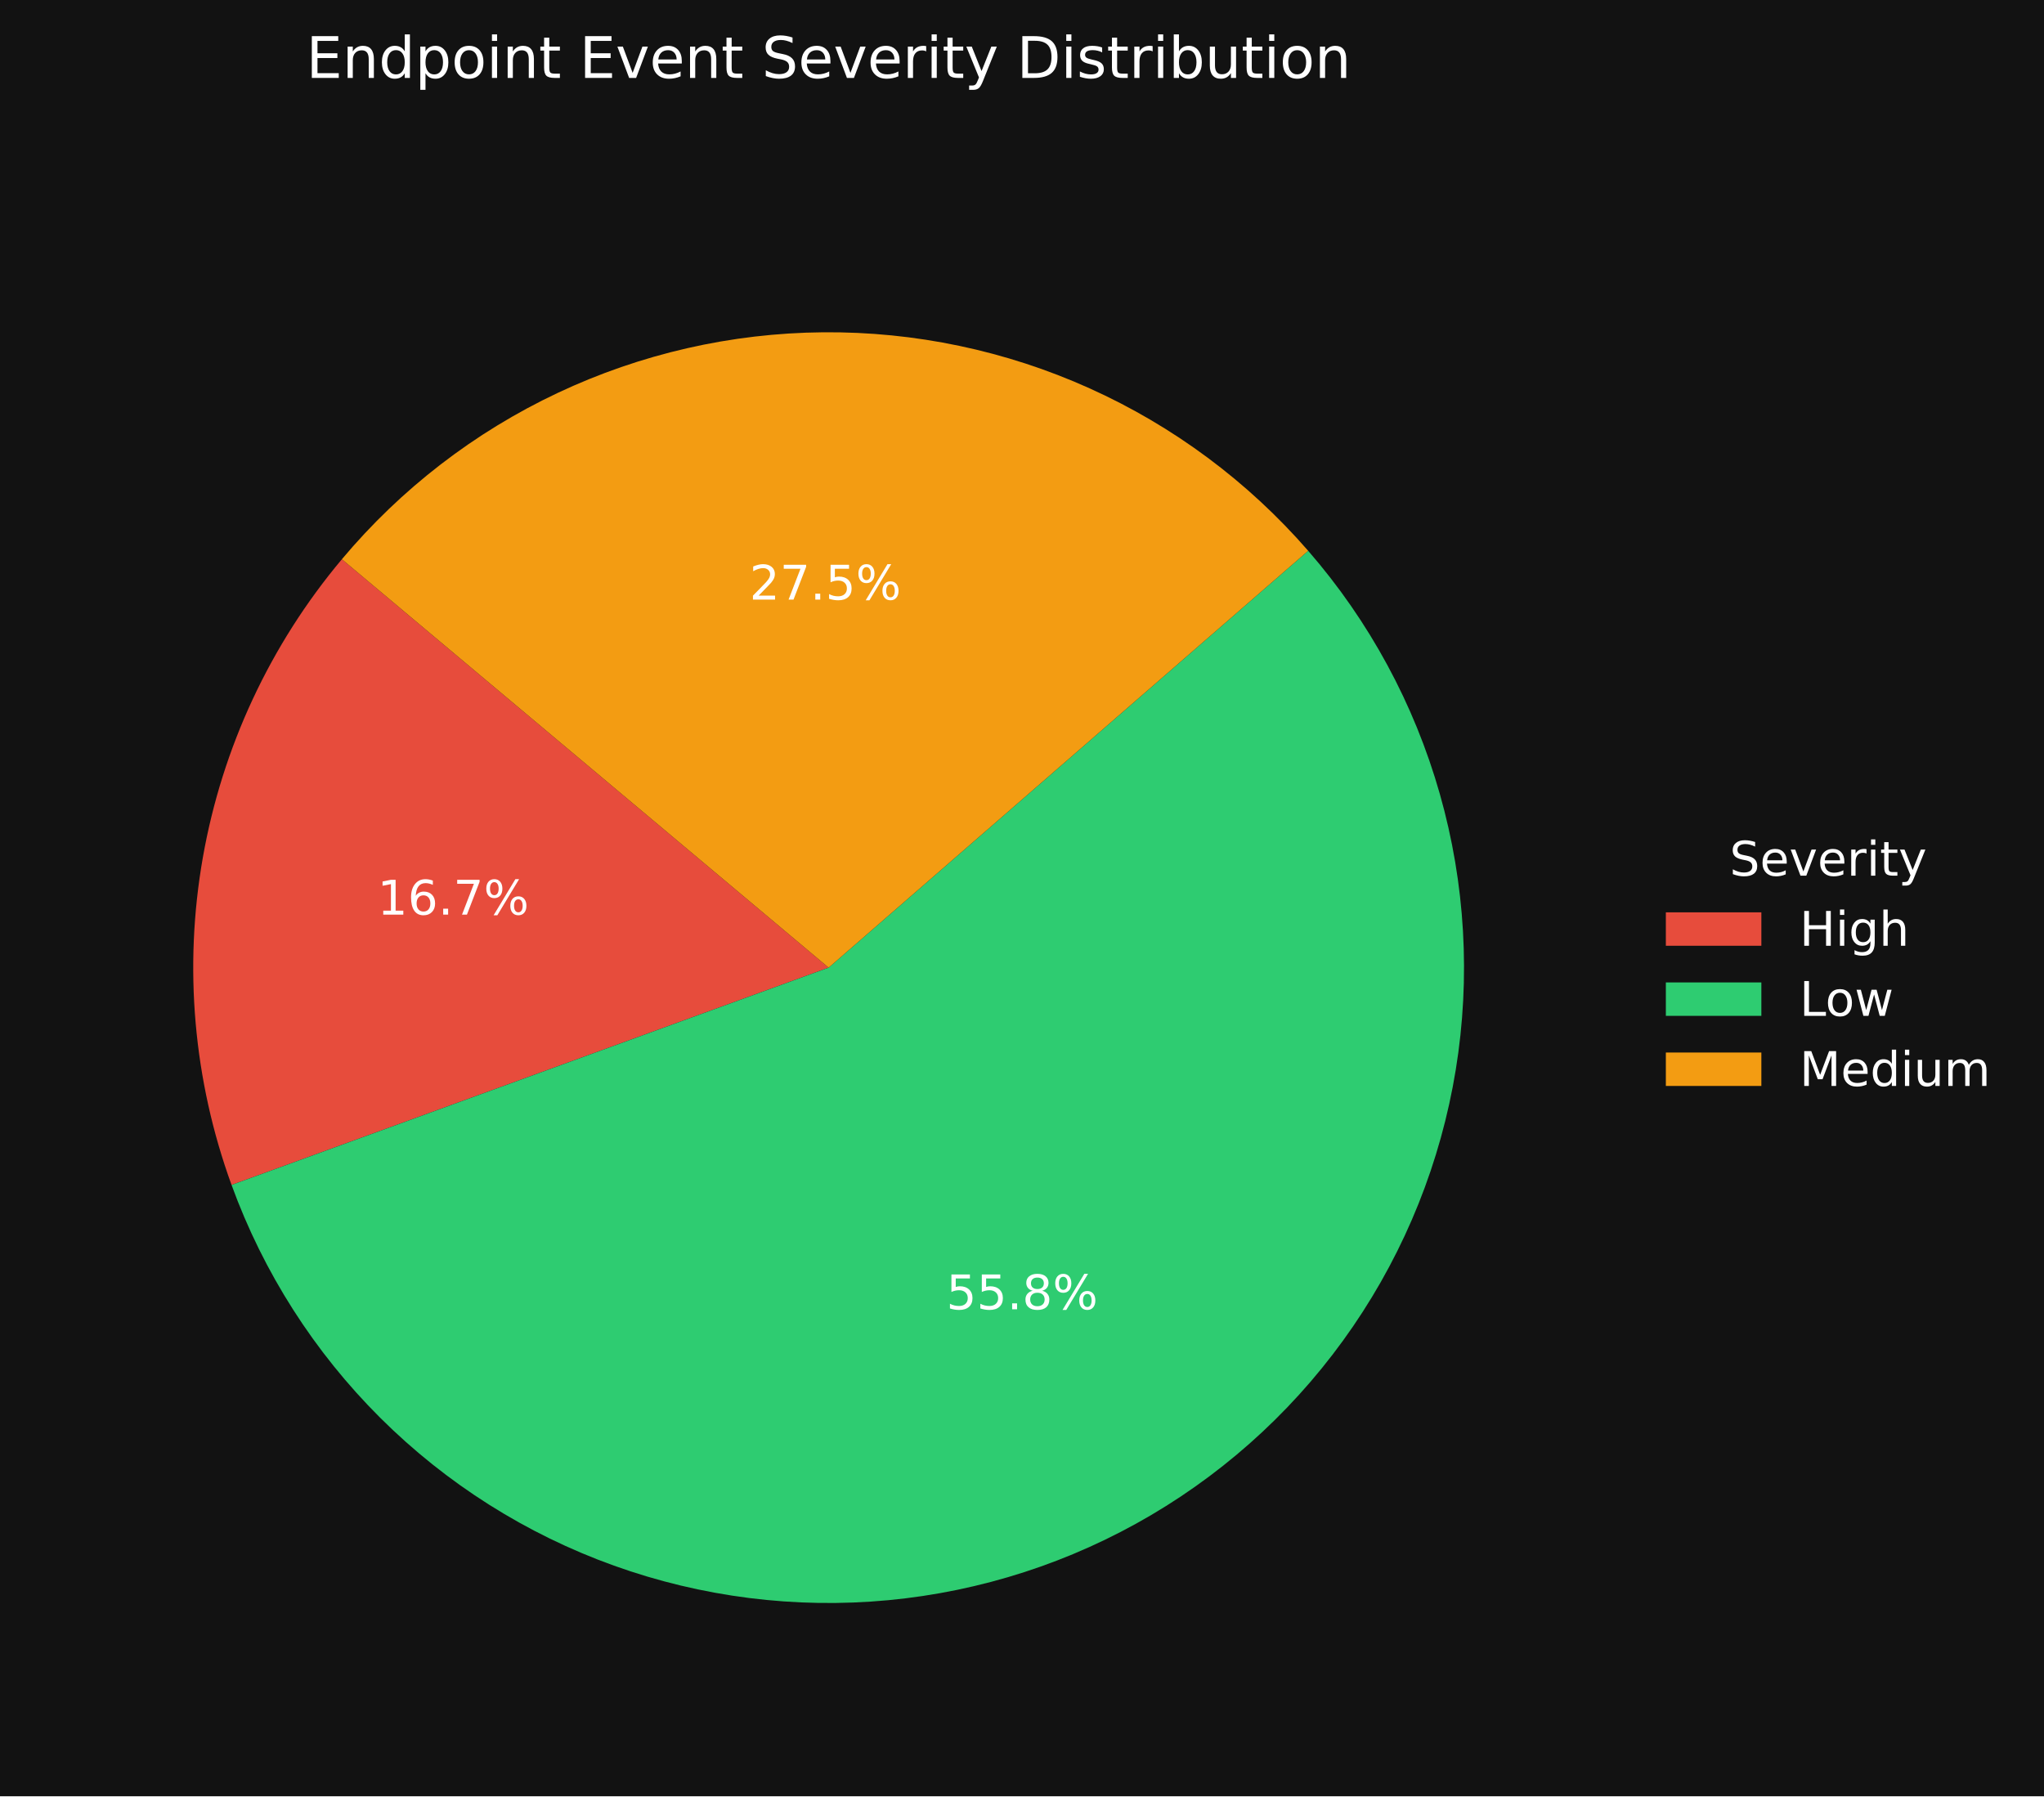
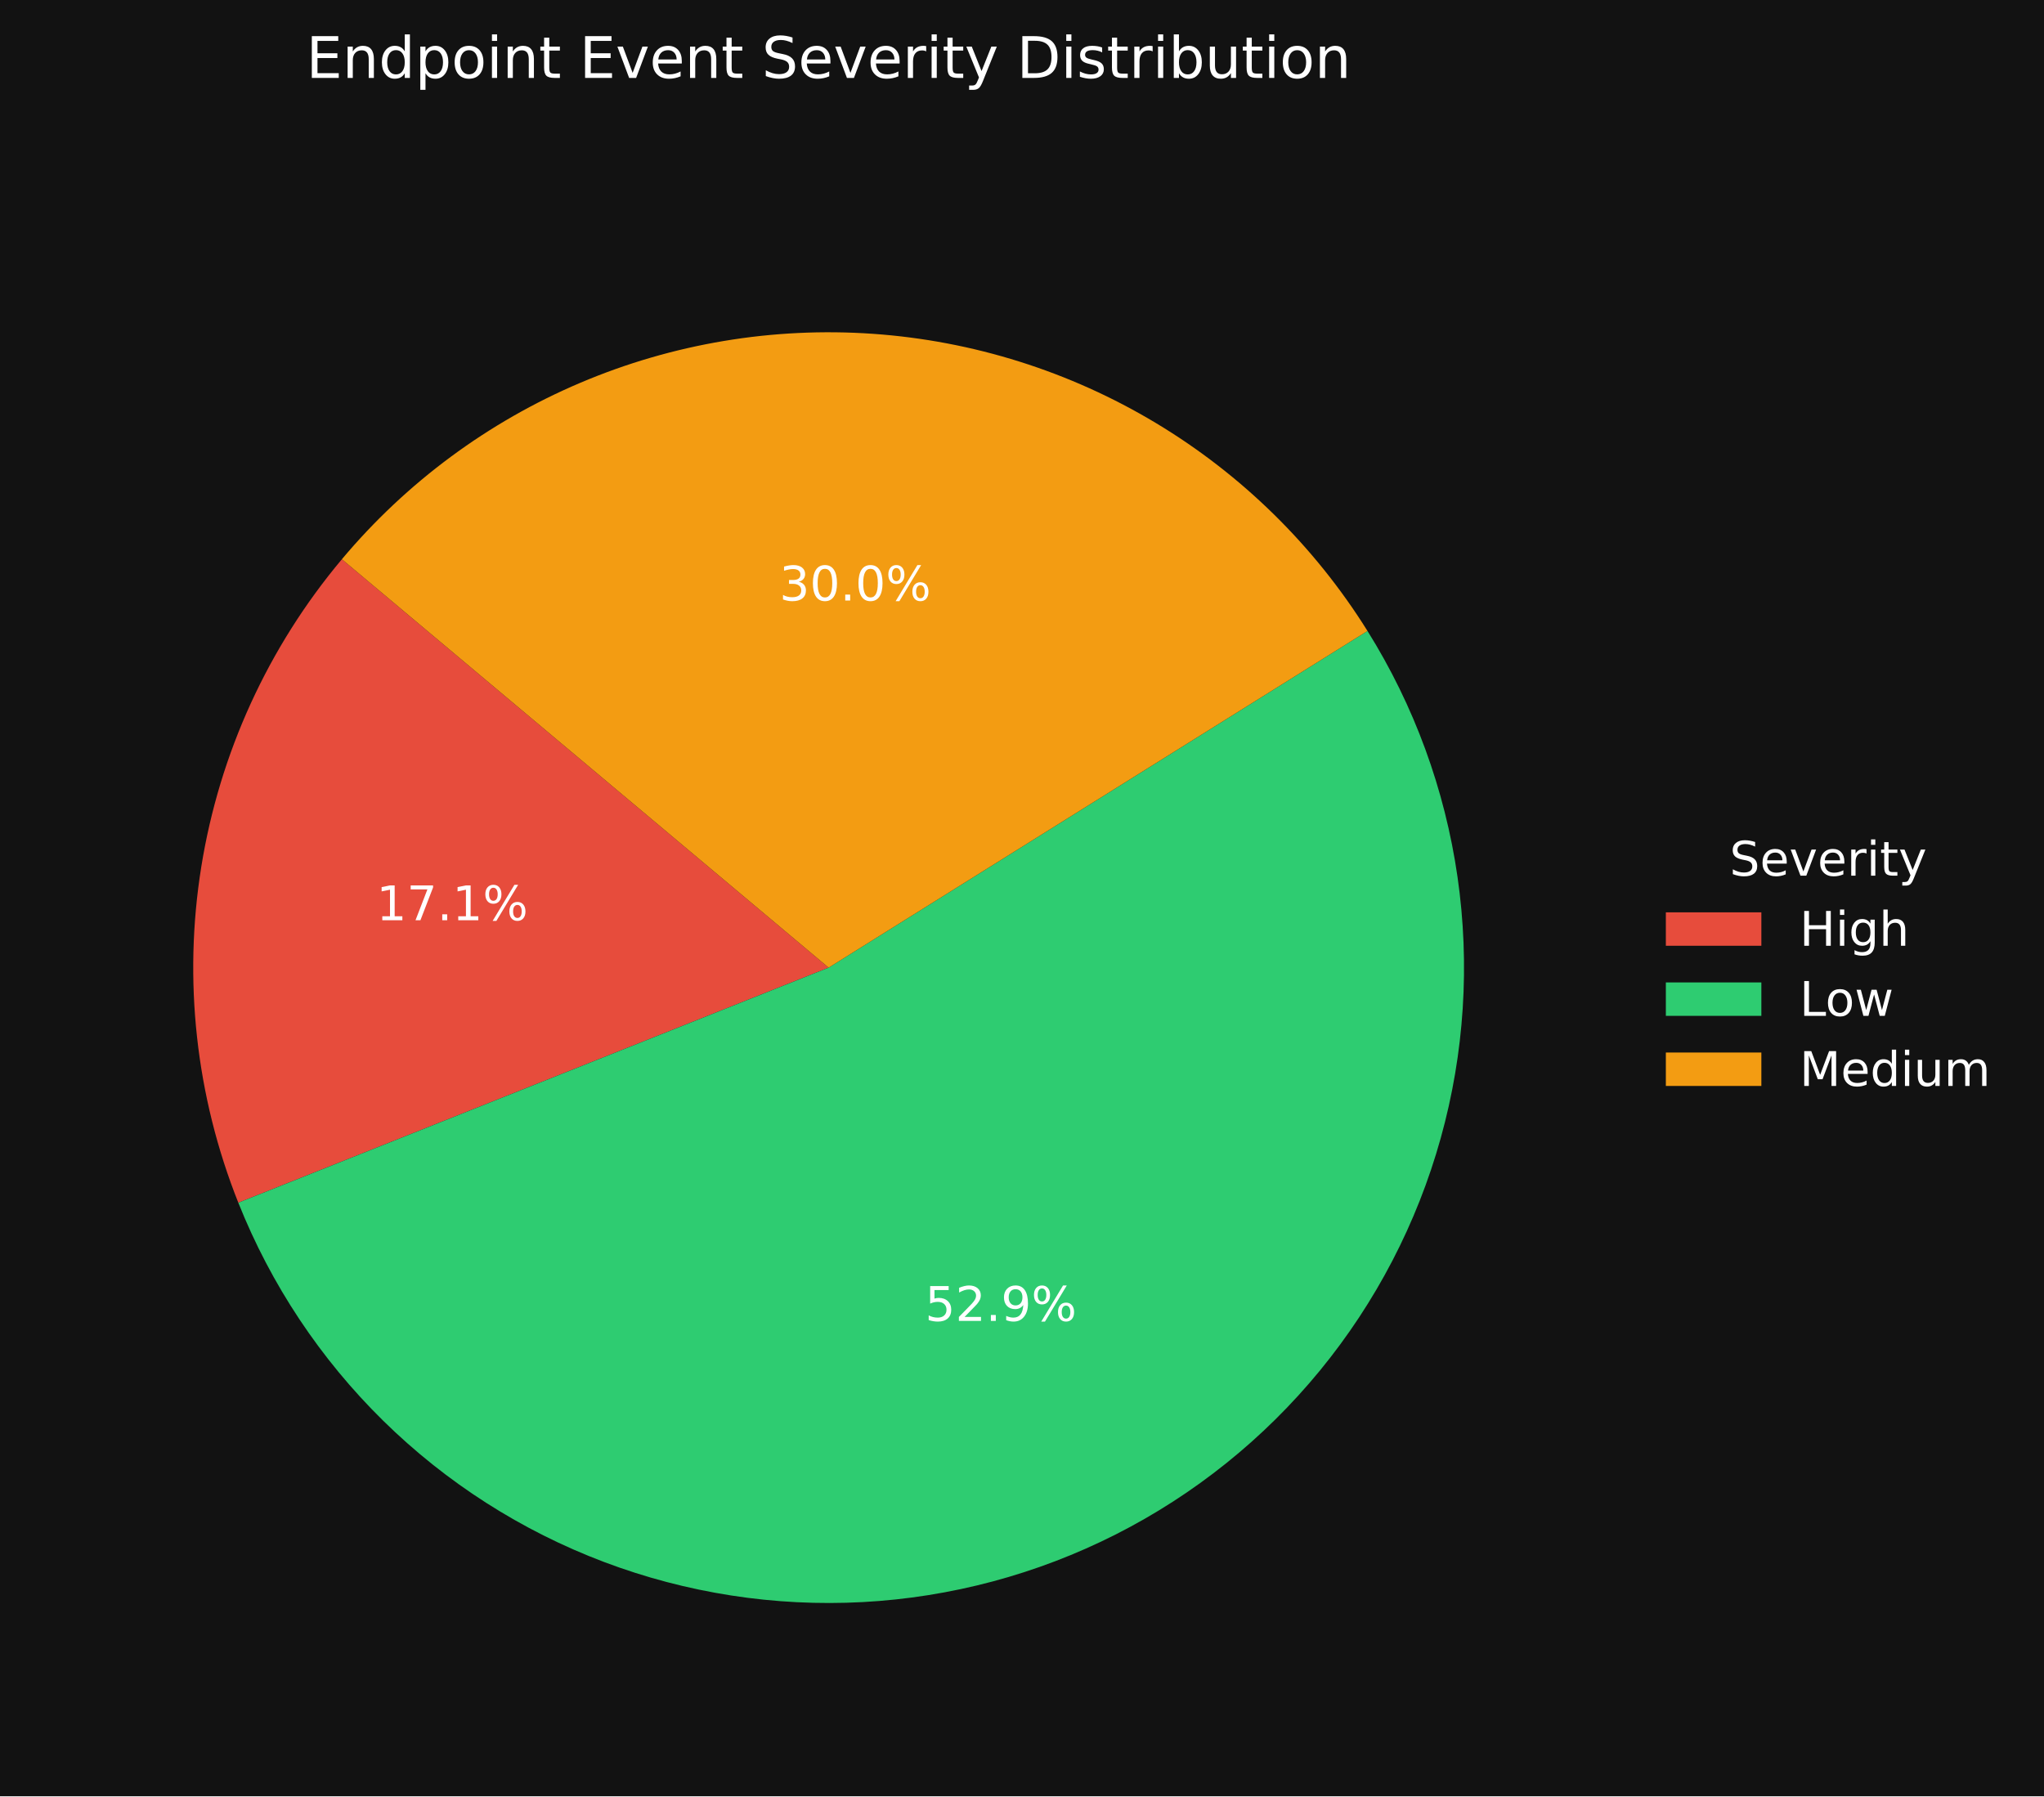
<svg xmlns="http://www.w3.org/2000/svg" xmlns:xlink="http://www.w3.org/1999/xlink" width="428.026pt" height="376.158pt" viewBox="0 0 428.026 376.158" version="1.1">
  <defs>
    <style type="text/css">*{stroke-linejoin: round; stroke-linecap: butt}</style>
  </defs>
  <g id="figure_1">
    <g id="patch_1">
      <path d="M 0 376.158  L 428.026 376.158  L 428.026 -0  L 0 -0  z " style="fill: #121212" />
    </g>
    <g id="axes_1">
      <g id="patch_2">
-         <path d="M 71.593 117.111  C 56.581 135.002 46.541 156.534 42.485 179.533  C 38.43 202.533 40.501 226.2 48.488 248.146  L 173.52 202.638  z " style="fill: #e74c3c" />
+         <path d="M 71.593 117.111  C 56.147 135.519 45.973 157.772 42.154 181.496  C 38.336 205.22 41.015 229.542 49.906 251.866  L 173.52 202.638  z " style="fill: #e74c3c" />
      </g>
      <g id="patch_3">
-         <path d="M 48.488 248.146  C 55.167 266.495 65.803 283.151 79.641 296.928  C 93.478 310.705 110.18 321.269 128.558 327.867  C 146.936 334.466 166.543 336.938 185.984 335.109  C 205.425 333.28 224.226 327.194 241.051 317.283  C 257.876 307.373 272.314 293.879 283.339 277.762  C 294.364 261.646 301.707 243.298 304.846 224.026  C 307.985 204.753 306.843 185.024 301.501 166.242  C 296.16 147.46 286.749 130.082 273.939 115.345  L 173.52 202.638  z " style="fill: #2ecc71" />
+         <path d="M 49.906 251.866  C 56.742 269.033 67.08 284.589 80.26 297.54  C 93.439 310.492 109.173 320.557 126.457 327.093  C 143.741 333.629 162.198 336.493 180.649 335.503  C 199.101 334.513 217.145 329.69 233.63 321.342  C 250.115 312.994 264.682 301.303 276.4 287.016  C 288.118 272.729 296.732 256.155 301.692 238.356  C 306.653 220.556 307.851 201.916 305.211 183.628  C 302.571 165.339 296.15 147.8 286.358 132.129  L 173.52 202.638  z " style="fill: #2ecc71" />
      </g>
      <g id="patch_4">
-         <path d="M 273.939 115.345  C 261.321 100.83 245.704 89.222 228.169 81.323  C 210.633 73.423 191.591 69.419 172.359 69.587  C 153.127 69.755 134.158 74.091 116.762 82.295  C 99.367 90.499 83.956 102.378 71.593 117.111  L 173.52 202.638  z " style="fill: #f39c12" />
+         <path d="M 286.358 132.129  C 275.231 114.323 260.047 99.401 242.049 88.587  C 224.051 77.773 203.747 71.371 182.802 69.906  C 161.856 68.442 140.858 71.955 121.531 80.159  C 102.204 88.363 85.09 101.027 71.593 117.111  L 173.52 202.638  z " style="fill: #f39c12" />
      </g>
      <g id="matplotlib.axis_1" />
      <g id="matplotlib.axis_2" />
      <g id="text_1">
-         <g style="fill: #ffffff" transform="translate(79.01566 191.5345) scale(0.1 -0.1)">
+         <g style="fill: #ffffff" transform="translate(78.81707 192.7122) scale(0.1 -0.1)">
          <defs>
            <path id="DejaVuSans-31" d="M 794 531  L 1825 531  L 1825 4091  L 703 3866  L 703 4441  L 1819 4666  L 2450 4666  L 2450 531  L 3481 531  L 3481 0  L 794 0  L 794 531  z " transform="scale(0.015625)" />
-             <path id="DejaVuSans-36" d="M 2113 2584  Q 1688 2584 1439 2293  Q 1191 2003 1191 1497  Q 1191 994 1439 701  Q 1688 409 2113 409  Q 2538 409 2786 701  Q 3034 994 3034 1497  Q 3034 2003 2786 2293  Q 2538 2584 2113 2584  z M 3366 4563  L 3366 3988  Q 3128 4100 2886 4159  Q 2644 4219 2406 4219  Q 1781 4219 1451 3797  Q 1122 3375 1075 2522  Q 1259 2794 1537 2939  Q 1816 3084 2150 3084  Q 2853 3084 3261 2657  Q 3669 2231 3669 1497  Q 3669 778 3244 343  Q 2819 -91 2113 -91  Q 1303 -91 875 529  Q 447 1150 447 2328  Q 447 3434 972 4092  Q 1497 4750 2381 4750  Q 2619 4750 2861 4703  Q 3103 4656 3366 4563  z " transform="scale(0.015625)" />
+             <path id="DejaVuSans-37" d="M 525 4666  L 3525 4666  L 3525 4397  L 1831 0  L 1172 0  L 2766 4134  L 525 4134  L 525 4666  z " transform="scale(0.015625)" />
            <path id="DejaVuSans-2e" d="M 684 794  L 1344 794  L 1344 0  L 684 0  L 684 794  z " transform="scale(0.015625)" />
-             <path id="DejaVuSans-37" d="M 525 4666  L 3525 4666  L 3525 4397  L 1831 0  L 1172 0  L 2766 4134  L 525 4134  L 525 4666  z " transform="scale(0.015625)" />
            <path id="DejaVuSans-25" d="M 4653 2053  Q 4381 2053 4226 1822  Q 4072 1591 4072 1178  Q 4072 772 4226 539  Q 4381 306 4653 306  Q 4919 306 5073 539  Q 5228 772 5228 1178  Q 5228 1588 5073 1820  Q 4919 2053 4653 2053  z M 4653 2450  Q 5147 2450 5437 2106  Q 5728 1763 5728 1178  Q 5728 594 5436 251  Q 5144 -91 4653 -91  Q 4153 -91 3862 251  Q 3572 594 3572 1178  Q 3572 1766 3864 2108  Q 4156 2450 4653 2450  z M 1428 4353  Q 1159 4353 1004 4120  Q 850 3888 850 3481  Q 850 3069 1003 2837  Q 1156 2606 1428 2606  Q 1700 2606 1854 2837  Q 2009 3069 2009 3481  Q 2009 3884 1853 4118  Q 1697 4353 1428 4353  z M 4250 4750  L 4750 4750  L 1831 -91  L 1331 -91  L 4250 4750  z M 1428 4750  Q 1922 4750 2215 4408  Q 2509 4066 2509 3481  Q 2509 2891 2217 2550  Q 1925 2209 1428 2209  Q 931 2209 642 2551  Q 353 2894 353 3481  Q 353 4063 643 4406  Q 934 4750 1428 4750  z " transform="scale(0.015625)" />
          </defs>
          <use xlink:href="#DejaVuSans-31" />
-           <use xlink:href="#DejaVuSans-36" transform="translate(63.62305 0)" />
+           <use xlink:href="#DejaVuSans-37" transform="translate(63.62305 0)" />
          <use xlink:href="#DejaVuSans-2e" transform="translate(127.2461 0)" />
-           <use xlink:href="#DejaVuSans-37" transform="translate(159.0332 0)" />
+           <use xlink:href="#DejaVuSans-31" transform="translate(159.0332 0)" />
          <use xlink:href="#DejaVuSans-25" transform="translate(222.6562 0)" />
        </g>
      </g>
      <g id="text_2">
-         <g style="fill: #ffffff" transform="translate(198.155 274.1844) scale(0.1 -0.1)">
+         <g style="fill: #ffffff" transform="translate(193.7026 276.6199) scale(0.1 -0.1)">
          <defs>
            <path id="DejaVuSans-35" d="M 691 4666  L 3169 4666  L 3169 4134  L 1269 4134  L 1269 2991  Q 1406 3038 1543 3061  Q 1681 3084 1819 3084  Q 2600 3084 3056 2656  Q 3513 2228 3513 1497  Q 3513 744 3044 326  Q 2575 -91 1722 -91  Q 1428 -91 1123 -41  Q 819 9 494 109  L 494 744  Q 775 591 1075 516  Q 1375 441 1709 441  Q 2250 441 2565 725  Q 2881 1009 2881 1497  Q 2881 1984 2565 2268  Q 2250 2553 1709 2553  Q 1456 2553 1204 2497  Q 953 2441 691 2322  L 691 4666  z " transform="scale(0.015625)" />
-             <path id="DejaVuSans-38" d="M 2034 2216  Q 1584 2216 1326 1975  Q 1069 1734 1069 1313  Q 1069 891 1326 650  Q 1584 409 2034 409  Q 2484 409 2743 651  Q 3003 894 3003 1313  Q 3003 1734 2745 1975  Q 2488 2216 2034 2216  z M 1403 2484  Q 997 2584 770 2862  Q 544 3141 544 3541  Q 544 4100 942 4425  Q 1341 4750 2034 4750  Q 2731 4750 3128 4425  Q 3525 4100 3525 3541  Q 3525 3141 3298 2862  Q 3072 2584 2669 2484  Q 3125 2378 3379 2068  Q 3634 1759 3634 1313  Q 3634 634 3220 271  Q 2806 -91 2034 -91  Q 1263 -91 848 271  Q 434 634 434 1313  Q 434 1759 690 2068  Q 947 2378 1403 2484  z M 1172 3481  Q 1172 3119 1398 2916  Q 1625 2713 2034 2713  Q 2441 2713 2670 2916  Q 2900 3119 2900 3481  Q 2900 3844 2670 4047  Q 2441 4250 2034 4250  Q 1625 4250 1398 4047  Q 1172 3844 1172 3481  z " transform="scale(0.015625)" />
+             <path id="DejaVuSans-32" d="M 1228 531  L 3431 531  L 3431 0  L 469 0  L 469 531  Q 828 903 1448 1529  Q 2069 2156 2228 2338  Q 2531 2678 2651 2914  Q 2772 3150 2772 3378  Q 2772 3750 2511 3984  Q 2250 4219 1831 4219  Q 1534 4219 1204 4116  Q 875 4013 500 3803  L 500 4441  Q 881 4594 1212 4672  Q 1544 4750 1819 4750  Q 2544 4750 2975 4387  Q 3406 4025 3406 3419  Q 3406 3131 3298 2873  Q 3191 2616 2906 2266  Q 2828 2175 2409 1742  Q 1991 1309 1228 531  z " transform="scale(0.015625)" />
+             <path id="DejaVuSans-39" d="M 703 97  L 703 672  Q 941 559 1184 500  Q 1428 441 1663 441  Q 2288 441 2617 861  Q 2947 1281 2994 2138  Q 2813 1869 2534 1725  Q 2256 1581 1919 1581  Q 1219 1581 811 2004  Q 403 2428 403 3163  Q 403 3881 828 4315  Q 1253 4750 1959 4750  Q 2769 4750 3195 4129  Q 3622 3509 3622 2328  Q 3622 1225 3098 567  Q 2575 -91 1691 -91  Q 1453 -91 1209 -44  Q 966 3 703 97  z M 1959 2075  Q 2384 2075 2632 2365  Q 2881 2656 2881 3163  Q 2881 3666 2632 3958  Q 2384 4250 1959 4250  Q 1534 4250 1286 3958  Q 1038 3666 1038 3163  Q 1038 2656 1286 2365  Q 1534 2075 1959 2075  z " transform="scale(0.015625)" />
          </defs>
          <use xlink:href="#DejaVuSans-35" />
-           <use xlink:href="#DejaVuSans-35" transform="translate(63.62305 0)" />
+           <use xlink:href="#DejaVuSans-32" transform="translate(63.62305 0)" />
          <use xlink:href="#DejaVuSans-2e" transform="translate(127.2461 0)" />
-           <use xlink:href="#DejaVuSans-38" transform="translate(159.0332 0)" />
+           <use xlink:href="#DejaVuSans-39" transform="translate(159.0332 0)" />
          <use xlink:href="#DejaVuSans-25" transform="translate(222.6562 0)" />
        </g>
      </g>
      <g id="text_3">
-         <g style="fill: #ffffff" transform="translate(156.9396 125.5669) scale(0.1 -0.1)">
+         <g style="fill: #ffffff" transform="translate(163.2053 125.7584) scale(0.1 -0.1)">
          <defs>
-             <path id="DejaVuSans-32" d="M 1228 531  L 3431 531  L 3431 0  L 469 0  L 469 531  Q 828 903 1448 1529  Q 2069 2156 2228 2338  Q 2531 2678 2651 2914  Q 2772 3150 2772 3378  Q 2772 3750 2511 3984  Q 2250 4219 1831 4219  Q 1534 4219 1204 4116  Q 875 4013 500 3803  L 500 4441  Q 881 4594 1212 4672  Q 1544 4750 1819 4750  Q 2544 4750 2975 4387  Q 3406 4025 3406 3419  Q 3406 3131 3298 2873  Q 3191 2616 2906 2266  Q 2828 2175 2409 1742  Q 1991 1309 1228 531  z " transform="scale(0.015625)" />
+             <path id="DejaVuSans-33" d="M 2597 2516  Q 3050 2419 3304 2112  Q 3559 1806 3559 1356  Q 3559 666 3084 287  Q 2609 -91 1734 -91  Q 1441 -91 1130 -33  Q 819 25 488 141  L 488 750  Q 750 597 1062 519  Q 1375 441 1716 441  Q 2309 441 2620 675  Q 2931 909 2931 1356  Q 2931 1769 2642 2001  Q 2353 2234 1838 2234  L 1294 2234  L 1294 2753  L 1863 2753  Q 2328 2753 2575 2939  Q 2822 3125 2822 3475  Q 2822 3834 2567 4026  Q 2313 4219 1838 4219  Q 1578 4219 1281 4162  Q 984 4106 628 3988  L 628 4550  Q 988 4650 1302 4700  Q 1616 4750 1894 4750  Q 2613 4750 3031 4423  Q 3450 4097 3450 3541  Q 3450 3153 3228 2886  Q 3006 2619 2597 2516  z " transform="scale(0.015625)" />
+             <path id="DejaVuSans-30" d="M 2034 4250  Q 1547 4250 1301 3770  Q 1056 3291 1056 2328  Q 1056 1369 1301 889  Q 1547 409 2034 409  Q 2525 409 2770 889  Q 3016 1369 3016 2328  Q 3016 3291 2770 3770  Q 2525 4250 2034 4250  z M 2034 4750  Q 2819 4750 3233 4129  Q 3647 3509 3647 2328  Q 3647 1150 3233 529  Q 2819 -91 2034 -91  Q 1250 -91 836 529  Q 422 1150 422 2328  Q 422 3509 836 4129  Q 1250 4750 2034 4750  z " transform="scale(0.015625)" />
          </defs>
-           <use xlink:href="#DejaVuSans-32" />
-           <use xlink:href="#DejaVuSans-37" transform="translate(63.62305 0)" />
+           <use xlink:href="#DejaVuSans-33" />
+           <use xlink:href="#DejaVuSans-30" transform="translate(63.62305 0)" />
          <use xlink:href="#DejaVuSans-2e" transform="translate(127.2461 0)" />
-           <use xlink:href="#DejaVuSans-35" transform="translate(159.0332 0)" />
+           <use xlink:href="#DejaVuSans-30" transform="translate(159.0332 0)" />
          <use xlink:href="#DejaVuSans-25" transform="translate(222.6562 0)" />
        </g>
      </g>
      <g id="text_4">
        <g style="fill: #ffffff" transform="translate(64.12219 16.31812) scale(0.12 -0.12)">
          <defs>
            <path id="DejaVuSans-45" d="M 628 4666  L 3578 4666  L 3578 4134  L 1259 4134  L 1259 2753  L 3481 2753  L 3481 2222  L 1259 2222  L 1259 531  L 3634 531  L 3634 0  L 628 0  L 628 4666  z " transform="scale(0.015625)" />
            <path id="DejaVuSans-6e" d="M 3513 2113  L 3513 0  L 2938 0  L 2938 2094  Q 2938 2591 2744 2837  Q 2550 3084 2163 3084  Q 1697 3084 1428 2787  Q 1159 2491 1159 1978  L 1159 0  L 581 0  L 581 3500  L 1159 3500  L 1159 2956  Q 1366 3272 1645 3428  Q 1925 3584 2291 3584  Q 2894 3584 3203 3211  Q 3513 2838 3513 2113  z " transform="scale(0.015625)" />
            <path id="DejaVuSans-64" d="M 2906 2969  L 2906 4863  L 3481 4863  L 3481 0  L 2906 0  L 2906 525  Q 2725 213 2448 61  Q 2172 -91 1784 -91  Q 1150 -91 751 415  Q 353 922 353 1747  Q 353 2572 751 3078  Q 1150 3584 1784 3584  Q 2172 3584 2448 3432  Q 2725 3281 2906 2969  z M 947 1747  Q 947 1113 1208 752  Q 1469 391 1925 391  Q 2381 391 2643 752  Q 2906 1113 2906 1747  Q 2906 2381 2643 2742  Q 2381 3103 1925 3103  Q 1469 3103 1208 2742  Q 947 2381 947 1747  z " transform="scale(0.015625)" />
            <path id="DejaVuSans-70" d="M 1159 525  L 1159 -1331  L 581 -1331  L 581 3500  L 1159 3500  L 1159 2969  Q 1341 3281 1617 3432  Q 1894 3584 2278 3584  Q 2916 3584 3314 3078  Q 3713 2572 3713 1747  Q 3713 922 3314 415  Q 2916 -91 2278 -91  Q 1894 -91 1617 61  Q 1341 213 1159 525  z M 3116 1747  Q 3116 2381 2855 2742  Q 2594 3103 2138 3103  Q 1681 3103 1420 2742  Q 1159 2381 1159 1747  Q 1159 1113 1420 752  Q 1681 391 2138 391  Q 2594 391 2855 752  Q 3116 1113 3116 1747  z " transform="scale(0.015625)" />
            <path id="DejaVuSans-6f" d="M 1959 3097  Q 1497 3097 1228 2736  Q 959 2375 959 1747  Q 959 1119 1226 758  Q 1494 397 1959 397  Q 2419 397 2687 759  Q 2956 1122 2956 1747  Q 2956 2369 2687 2733  Q 2419 3097 1959 3097  z M 1959 3584  Q 2709 3584 3137 3096  Q 3566 2609 3566 1747  Q 3566 888 3137 398  Q 2709 -91 1959 -91  Q 1206 -91 779 398  Q 353 888 353 1747  Q 353 2609 779 3096  Q 1206 3584 1959 3584  z " transform="scale(0.015625)" />
            <path id="DejaVuSans-69" d="M 603 3500  L 1178 3500  L 1178 0  L 603 0  L 603 3500  z M 603 4863  L 1178 4863  L 1178 4134  L 603 4134  L 603 4863  z " transform="scale(0.015625)" />
            <path id="DejaVuSans-74" d="M 1172 4494  L 1172 3500  L 2356 3500  L 2356 3053  L 1172 3053  L 1172 1153  Q 1172 725 1289 603  Q 1406 481 1766 481  L 2356 481  L 2356 0  L 1766 0  Q 1100 0 847 248  Q 594 497 594 1153  L 594 3053  L 172 3053  L 172 3500  L 594 3500  L 594 4494  L 1172 4494  z " transform="scale(0.015625)" />
            <path id="DejaVuSans-20" transform="scale(0.015625)" />
            <path id="DejaVuSans-76" d="M 191 3500  L 800 3500  L 1894 563  L 2988 3500  L 3597 3500  L 2284 0  L 1503 0  L 191 3500  z " transform="scale(0.015625)" />
            <path id="DejaVuSans-65" d="M 3597 1894  L 3597 1613  L 953 1613  Q 991 1019 1311 708  Q 1631 397 2203 397  Q 2534 397 2845 478  Q 3156 559 3463 722  L 3463 178  Q 3153 47 2828 -22  Q 2503 -91 2169 -91  Q 1331 -91 842 396  Q 353 884 353 1716  Q 353 2575 817 3079  Q 1281 3584 2069 3584  Q 2775 3584 3186 3129  Q 3597 2675 3597 1894  z M 3022 2063  Q 3016 2534 2758 2815  Q 2500 3097 2075 3097  Q 1594 3097 1305 2825  Q 1016 2553 972 2059  L 3022 2063  z " transform="scale(0.015625)" />
            <path id="DejaVuSans-53" d="M 3425 4513  L 3425 3897  Q 3066 4069 2747 4153  Q 2428 4238 2131 4238  Q 1616 4238 1336 4038  Q 1056 3838 1056 3469  Q 1056 3159 1242 3001  Q 1428 2844 1947 2747  L 2328 2669  Q 3034 2534 3370 2195  Q 3706 1856 3706 1288  Q 3706 609 3251 259  Q 2797 -91 1919 -91  Q 1588 -91 1214 -16  Q 841 59 441 206  L 441 856  Q 825 641 1194 531  Q 1563 422 1919 422  Q 2459 422 2753 634  Q 3047 847 3047 1241  Q 3047 1584 2836 1778  Q 2625 1972 2144 2069  L 1759 2144  Q 1053 2284 737 2584  Q 422 2884 422 3419  Q 422 4038 858 4394  Q 1294 4750 2059 4750  Q 2388 4750 2728 4690  Q 3069 4631 3425 4513  z " transform="scale(0.015625)" />
            <path id="DejaVuSans-72" d="M 2631 2963  Q 2534 3019 2420 3045  Q 2306 3072 2169 3072  Q 1681 3072 1420 2755  Q 1159 2438 1159 1844  L 1159 0  L 581 0  L 581 3500  L 1159 3500  L 1159 2956  Q 1341 3275 1631 3429  Q 1922 3584 2338 3584  Q 2397 3584 2469 3576  Q 2541 3569 2628 3553  L 2631 2963  z " transform="scale(0.015625)" />
            <path id="DejaVuSans-79" d="M 2059 -325  Q 1816 -950 1584 -1140  Q 1353 -1331 966 -1331  L 506 -1331  L 506 -850  L 844 -850  Q 1081 -850 1212 -737  Q 1344 -625 1503 -206  L 1606 56  L 191 3500  L 800 3500  L 1894 763  L 2988 3500  L 3597 3500  L 2059 -325  z " transform="scale(0.015625)" />
            <path id="DejaVuSans-44" d="M 1259 4147  L 1259 519  L 2022 519  Q 2988 519 3436 956  Q 3884 1394 3884 2338  Q 3884 3275 3436 3711  Q 2988 4147 2022 4147  L 1259 4147  z M 628 4666  L 1925 4666  Q 3281 4666 3915 4102  Q 4550 3538 4550 2338  Q 4550 1131 3912 565  Q 3275 0 1925 0  L 628 0  L 628 4666  z " transform="scale(0.015625)" />
            <path id="DejaVuSans-73" d="M 2834 3397  L 2834 2853  Q 2591 2978 2328 3040  Q 2066 3103 1784 3103  Q 1356 3103 1142 2972  Q 928 2841 928 2578  Q 928 2378 1081 2264  Q 1234 2150 1697 2047  L 1894 2003  Q 2506 1872 2764 1633  Q 3022 1394 3022 966  Q 3022 478 2636 193  Q 2250 -91 1575 -91  Q 1294 -91 989 -36  Q 684 19 347 128  L 347 722  Q 666 556 975 473  Q 1284 391 1588 391  Q 1994 391 2212 530  Q 2431 669 2431 922  Q 2431 1156 2273 1281  Q 2116 1406 1581 1522  L 1381 1569  Q 847 1681 609 1914  Q 372 2147 372 2553  Q 372 3047 722 3315  Q 1072 3584 1716 3584  Q 2034 3584 2315 3537  Q 2597 3491 2834 3397  z " transform="scale(0.015625)" />
            <path id="DejaVuSans-62" d="M 3116 1747  Q 3116 2381 2855 2742  Q 2594 3103 2138 3103  Q 1681 3103 1420 2742  Q 1159 2381 1159 1747  Q 1159 1113 1420 752  Q 1681 391 2138 391  Q 2594 391 2855 752  Q 3116 1113 3116 1747  z M 1159 2969  Q 1341 3281 1617 3432  Q 1894 3584 2278 3584  Q 2916 3584 3314 3078  Q 3713 2572 3713 1747  Q 3713 922 3314 415  Q 2916 -91 2278 -91  Q 1894 -91 1617 61  Q 1341 213 1159 525  L 1159 0  L 581 0  L 581 4863  L 1159 4863  L 1159 2969  z " transform="scale(0.015625)" />
            <path id="DejaVuSans-75" d="M 544 1381  L 544 3500  L 1119 3500  L 1119 1403  Q 1119 906 1312 657  Q 1506 409 1894 409  Q 2359 409 2629 706  Q 2900 1003 2900 1516  L 2900 3500  L 3475 3500  L 3475 0  L 2900 0  L 2900 538  Q 2691 219 2414 64  Q 2138 -91 1772 -91  Q 1169 -91 856 284  Q 544 659 544 1381  z M 1991 3584  L 1991 3584  z " transform="scale(0.015625)" />
          </defs>
          <use xlink:href="#DejaVuSans-45" />
          <use xlink:href="#DejaVuSans-6e" transform="translate(63.18359 0)" />
          <use xlink:href="#DejaVuSans-64" transform="translate(126.5625 0)" />
          <use xlink:href="#DejaVuSans-70" transform="translate(190.0391 0)" />
          <use xlink:href="#DejaVuSans-6f" transform="translate(253.5156 0)" />
          <use xlink:href="#DejaVuSans-69" transform="translate(314.6973 0)" />
          <use xlink:href="#DejaVuSans-6e" transform="translate(342.4805 0)" />
          <use xlink:href="#DejaVuSans-74" transform="translate(405.8594 0)" />
          <use xlink:href="#DejaVuSans-20" transform="translate(445.0684 0)" />
          <use xlink:href="#DejaVuSans-45" transform="translate(476.8555 0)" />
          <use xlink:href="#DejaVuSans-76" transform="translate(540.0391 0)" />
          <use xlink:href="#DejaVuSans-65" transform="translate(599.2188 0)" />
          <use xlink:href="#DejaVuSans-6e" transform="translate(660.7422 0)" />
          <use xlink:href="#DejaVuSans-74" transform="translate(724.1211 0)" />
          <use xlink:href="#DejaVuSans-20" transform="translate(763.3301 0)" />
          <use xlink:href="#DejaVuSans-53" transform="translate(795.1172 0)" />
          <use xlink:href="#DejaVuSans-65" transform="translate(858.5938 0)" />
          <use xlink:href="#DejaVuSans-76" transform="translate(920.1172 0)" />
          <use xlink:href="#DejaVuSans-65" transform="translate(979.2969 0)" />
          <use xlink:href="#DejaVuSans-72" transform="translate(1040.82 0)" />
          <use xlink:href="#DejaVuSans-69" transform="translate(1081.934 0)" />
          <use xlink:href="#DejaVuSans-74" transform="translate(1109.717 0)" />
          <use xlink:href="#DejaVuSans-79" transform="translate(1148.926 0)" />
          <use xlink:href="#DejaVuSans-20" transform="translate(1208.105 0)" />
          <use xlink:href="#DejaVuSans-44" transform="translate(1239.893 0)" />
          <use xlink:href="#DejaVuSans-69" transform="translate(1316.895 0)" />
          <use xlink:href="#DejaVuSans-73" transform="translate(1344.678 0)" />
          <use xlink:href="#DejaVuSans-74" transform="translate(1396.777 0)" />
          <use xlink:href="#DejaVuSans-72" transform="translate(1435.986 0)" />
          <use xlink:href="#DejaVuSans-69" transform="translate(1477.1 0)" />
          <use xlink:href="#DejaVuSans-62" transform="translate(1504.883 0)" />
          <use xlink:href="#DejaVuSans-75" transform="translate(1568.359 0)" />
          <use xlink:href="#DejaVuSans-74" transform="translate(1631.738 0)" />
          <use xlink:href="#DejaVuSans-69" transform="translate(1670.947 0)" />
          <use xlink:href="#DejaVuSans-6f" transform="translate(1698.73 0)" />
          <use xlink:href="#DejaVuSans-6e" transform="translate(1759.912 0)" />
        </g>
      </g>
      <g id="legend_1">
        <g id="text_5">
          <g style="fill: #ffffff" transform="translate(362.1822 183.3803) scale(0.1 -0.1)">
            <use xlink:href="#DejaVuSans-53" />
            <use xlink:href="#DejaVuSans-65" transform="translate(63.47656 0)" />
            <use xlink:href="#DejaVuSans-76" transform="translate(125 0)" />
            <use xlink:href="#DejaVuSans-65" transform="translate(184.1797 0)" />
            <use xlink:href="#DejaVuSans-72" transform="translate(245.7031 0)" />
            <use xlink:href="#DejaVuSans-69" transform="translate(286.8164 0)" />
            <use xlink:href="#DejaVuSans-74" transform="translate(314.5996 0)" />
            <use xlink:href="#DejaVuSans-79" transform="translate(353.8086 0)" />
          </g>
        </g>
        <g id="patch_5">
          <path d="M 348.84 198.058  L 368.84 198.058  L 368.84 191.058  L 348.84 191.058  z " style="fill: #e74c3c" />
        </g>
        <g id="text_6">
          <g style="fill: #ffffff" transform="translate(376.84 198.0584) scale(0.1 -0.1)">
            <defs>
              <path id="DejaVuSans-48" d="M 628 4666  L 1259 4666  L 1259 2753  L 3553 2753  L 3553 4666  L 4184 4666  L 4184 0  L 3553 0  L 3553 2222  L 1259 2222  L 1259 0  L 628 0  L 628 4666  z " transform="scale(0.015625)" />
              <path id="DejaVuSans-67" d="M 2906 1791  Q 2906 2416 2648 2759  Q 2391 3103 1925 3103  Q 1463 3103 1205 2759  Q 947 2416 947 1791  Q 947 1169 1205 825  Q 1463 481 1925 481  Q 2391 481 2648 825  Q 2906 1169 2906 1791  z M 3481 434  Q 3481 -459 3084 -895  Q 2688 -1331 1869 -1331  Q 1566 -1331 1297 -1286  Q 1028 -1241 775 -1147  L 775 -588  Q 1028 -725 1275 -790  Q 1522 -856 1778 -856  Q 2344 -856 2625 -561  Q 2906 -266 2906 331  L 2906 616  Q 2728 306 2450 153  Q 2172 0 1784 0  Q 1141 0 747 490  Q 353 981 353 1791  Q 353 2603 747 3093  Q 1141 3584 1784 3584  Q 2172 3584 2450 3431  Q 2728 3278 2906 2969  L 2906 3500  L 3481 3500  L 3481 434  z " transform="scale(0.015625)" />
              <path id="DejaVuSans-68" d="M 3513 2113  L 3513 0  L 2938 0  L 2938 2094  Q 2938 2591 2744 2837  Q 2550 3084 2163 3084  Q 1697 3084 1428 2787  Q 1159 2491 1159 1978  L 1159 0  L 581 0  L 581 4863  L 1159 4863  L 1159 2956  Q 1366 3272 1645 3428  Q 1925 3584 2291 3584  Q 2894 3584 3203 3211  Q 3513 2838 3513 2113  z " transform="scale(0.015625)" />
            </defs>
            <use xlink:href="#DejaVuSans-48" />
            <use xlink:href="#DejaVuSans-69" transform="translate(75.19531 0)" />
            <use xlink:href="#DejaVuSans-67" transform="translate(102.9785 0)" />
            <use xlink:href="#DejaVuSans-68" transform="translate(166.4551 0)" />
          </g>
        </g>
        <g id="patch_6">
          <path d="M 348.84 212.737  L 368.84 212.737  L 368.84 205.737  L 348.84 205.737  z " style="fill: #2ecc71" />
        </g>
        <g id="text_7">
          <g style="fill: #ffffff" transform="translate(376.84 212.7366) scale(0.1 -0.1)">
            <defs>
              <path id="DejaVuSans-4c" d="M 628 4666  L 1259 4666  L 1259 531  L 3531 531  L 3531 0  L 628 0  L 628 4666  z " transform="scale(0.015625)" />
              <path id="DejaVuSans-77" d="M 269 3500  L 844 3500  L 1563 769  L 2278 3500  L 2956 3500  L 3675 769  L 4391 3500  L 4966 3500  L 4050 0  L 3372 0  L 2619 2869  L 1863 0  L 1184 0  L 269 3500  z " transform="scale(0.015625)" />
            </defs>
            <use xlink:href="#DejaVuSans-4c" />
            <use xlink:href="#DejaVuSans-6f" transform="translate(53.96289 0)" />
            <use xlink:href="#DejaVuSans-77" transform="translate(115.1445 0)" />
          </g>
        </g>
        <g id="patch_7">
          <path d="M 348.84 227.415  L 368.84 227.415  L 368.84 220.415  L 348.84 220.415  z " style="fill: #f39c12" />
        </g>
        <g id="text_8">
          <g style="fill: #ffffff" transform="translate(376.84 227.4147) scale(0.1 -0.1)">
            <defs>
              <path id="DejaVuSans-4d" d="M 628 4666  L 1569 4666  L 2759 1491  L 3956 4666  L 4897 4666  L 4897 0  L 4281 0  L 4281 4097  L 3078 897  L 2444 897  L 1241 4097  L 1241 0  L 628 0  L 628 4666  z " transform="scale(0.015625)" />
              <path id="DejaVuSans-6d" d="M 3328 2828  Q 3544 3216 3844 3400  Q 4144 3584 4550 3584  Q 5097 3584 5394 3201  Q 5691 2819 5691 2113  L 5691 0  L 5113 0  L 5113 2094  Q 5113 2597 4934 2840  Q 4756 3084 4391 3084  Q 3944 3084 3684 2787  Q 3425 2491 3425 1978  L 3425 0  L 2847 0  L 2847 2094  Q 2847 2600 2669 2842  Q 2491 3084 2119 3084  Q 1678 3084 1418 2786  Q 1159 2488 1159 1978  L 1159 0  L 581 0  L 581 3500  L 1159 3500  L 1159 2956  Q 1356 3278 1631 3431  Q 1906 3584 2284 3584  Q 2666 3584 2933 3390  Q 3200 3197 3328 2828  z " transform="scale(0.015625)" />
            </defs>
            <use xlink:href="#DejaVuSans-4d" />
            <use xlink:href="#DejaVuSans-65" transform="translate(86.2793 0)" />
            <use xlink:href="#DejaVuSans-64" transform="translate(147.8027 0)" />
            <use xlink:href="#DejaVuSans-69" transform="translate(211.2793 0)" />
            <use xlink:href="#DejaVuSans-75" transform="translate(239.0625 0)" />
            <use xlink:href="#DejaVuSans-6d" transform="translate(302.4414 0)" />
          </g>
        </g>
      </g>
    </g>
  </g>
</svg>
